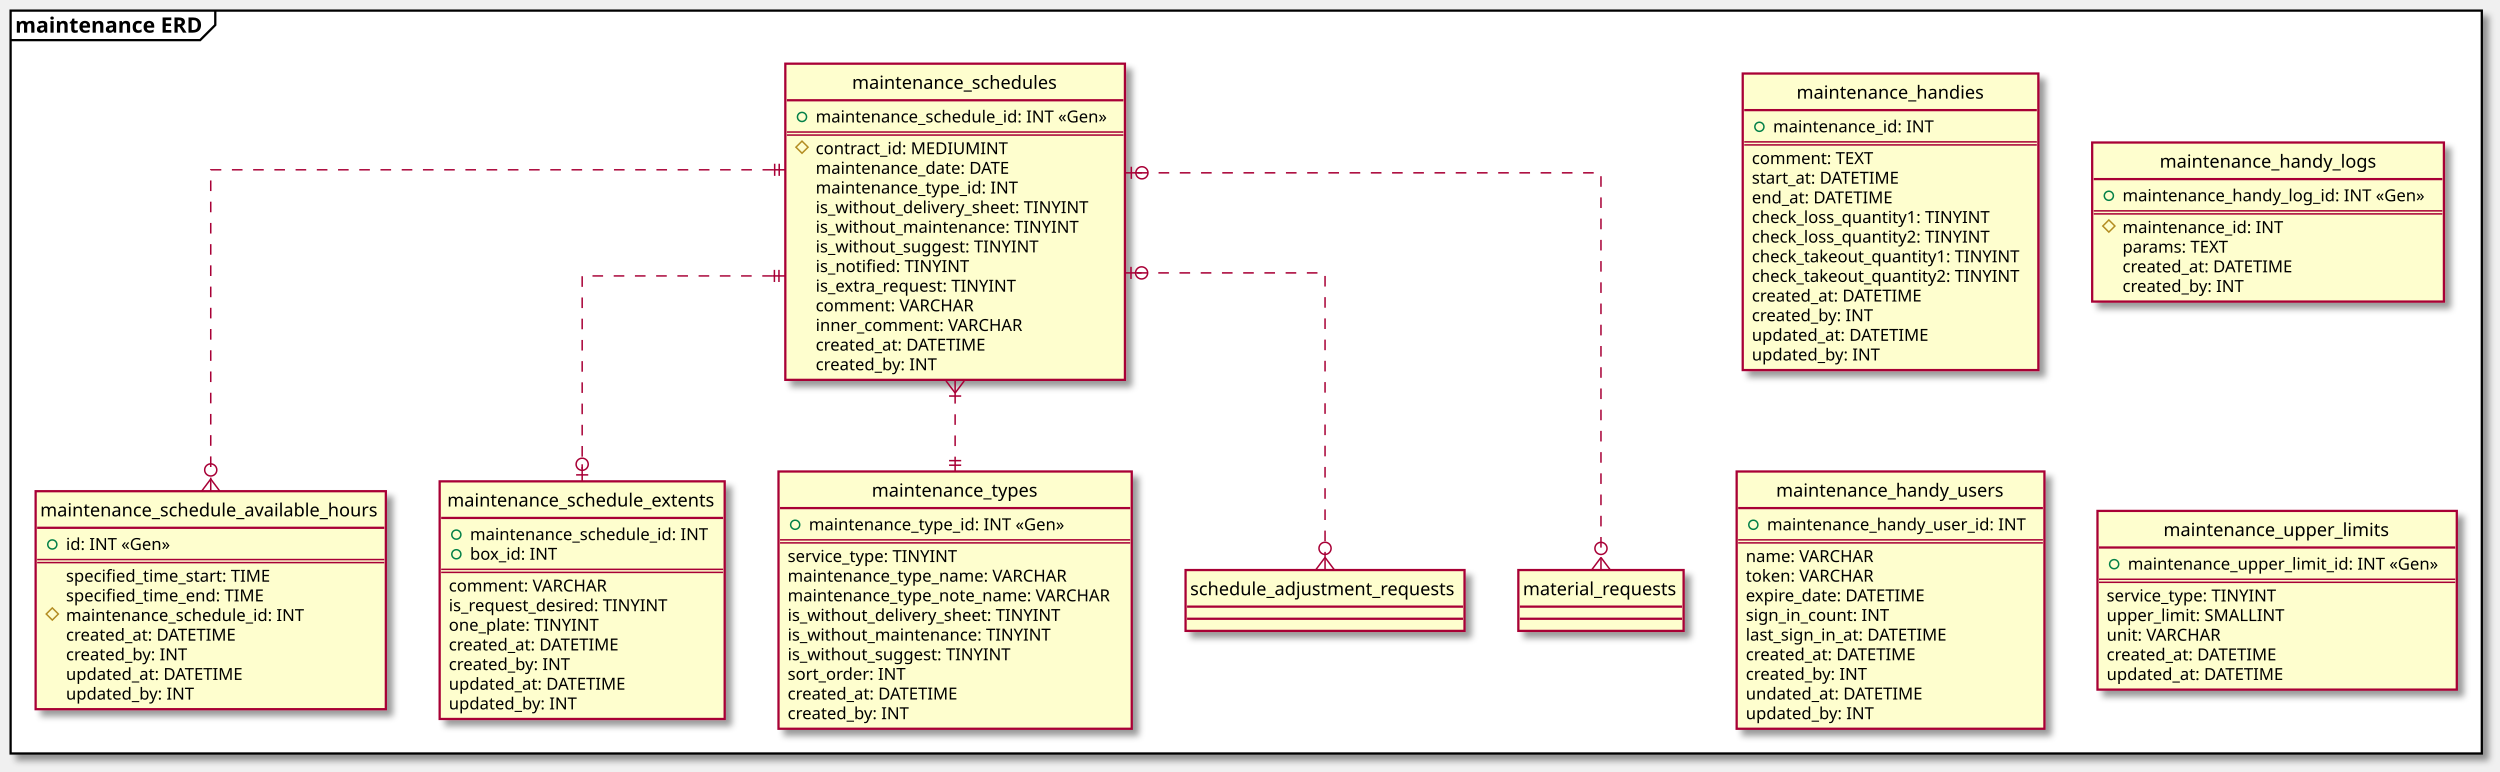
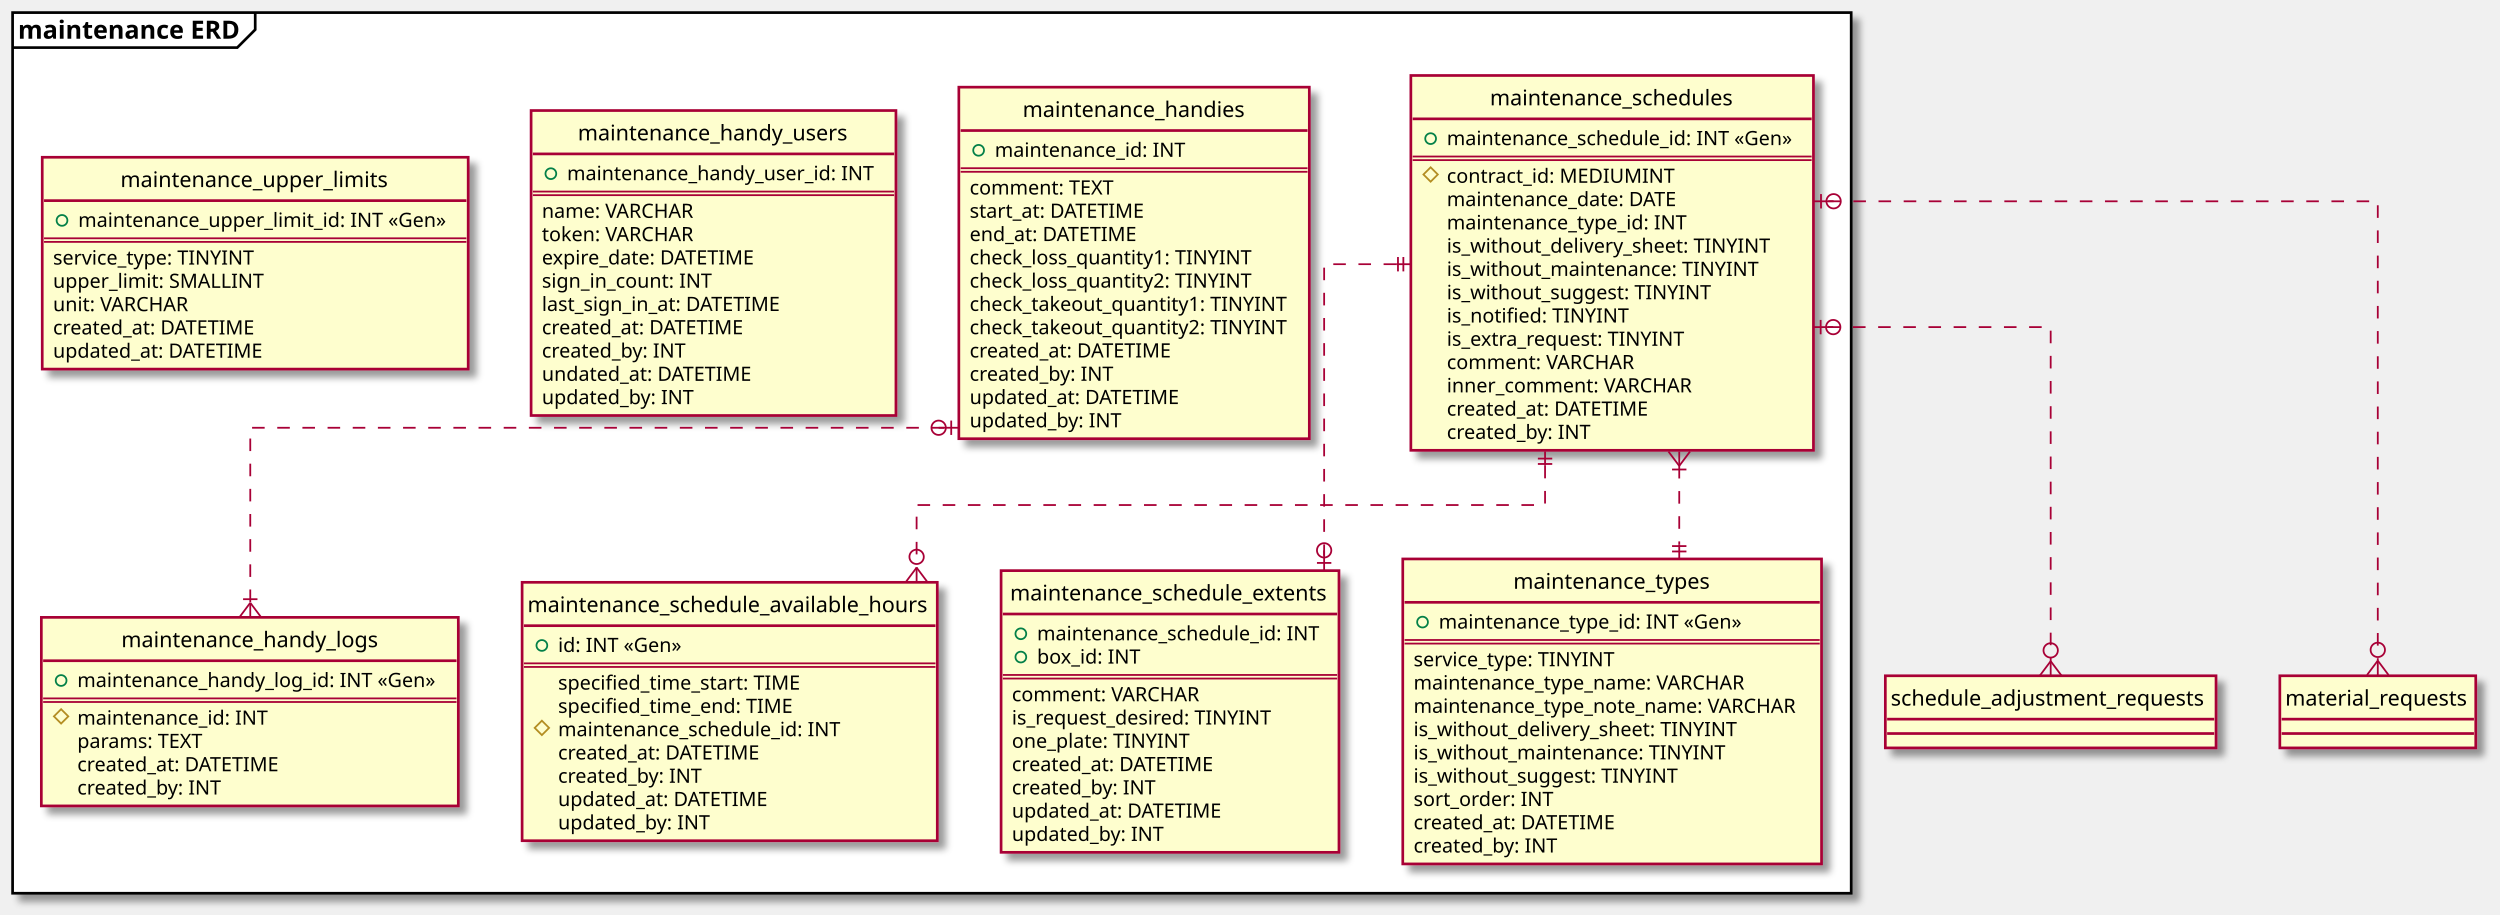
- <svg xmlns="http://www.w3.org/2000/svg" contentScriptType="application/ecmascript" contentStyleType="text/css" height="509px" preserveAspectRatio="none" style="width:1649px;height:509px;background:#FFFFFF;" version="1.1" viewBox="0 0 1649 509" width="1649px" zoomAndPan="magnify">
+ <svg xmlns="http://www.w3.org/2000/svg" contentScriptType="application/ecmascript" contentStyleType="text/css" height="509px" preserveAspectRatio="none" style="width:1391px;height:509px;background:#FFFFFF;" version="1.1" viewBox="0 0 1391 509" width="1391px" zoomAndPan="magnify">
  <defs>
-     <filter height="300%" id="fs1emuwehvktu" width="300%" x="-1" y="-1">
+     <filter height="300%" id="fajenxmzpxhr1" width="300%" x="-1" y="-1">
      <feGaussianBlur result="blurOut" stdDeviation="2.0" />
      <feColorMatrix in="blurOut" result="blurOut2" type="matrix" values="0 0 0 0 0 0 0 0 0 0 0 0 0 0 0 0 0 0 .4 0" />
      <feOffset dx="4.0" dy="4.0" in="blurOut2" result="blurOut3" />
      <feBlend in="SourceGraphic" in2="blurOut3" mode="normal" />
    </filter>
  </defs>
  <g>
-     <rect fill="#FFFFFF" filter="url(#fs1emuwehvktu)" height="490" style="stroke:#000000;stroke-width:1.5;" width="1630" x="7" y="7" />
+     <rect fill="#FFFFFF" filter="url(#fajenxmzpxhr1)" height="490" style="stroke:#000000;stroke-width:1.5;" width="1023" x="7" y="7" />
    <path d="M142,7 L142,16.488 L132,26.488 L7,26.488 " fill="none" style="stroke:#000000;stroke-width:1.5;" />
    <text fill="#000000" font-family="sans-serif" font-size="14" font-weight="bold" lengthAdjust="spacing" textLength="125" x="10" y="21.535">maintenance ERD</text>
-     <rect codeLine="9" fill="#FEFECE" filter="url(#fs1emuwehvktu)" height="208.549" id="maintenance_schedules" style="stroke:#A80036;stroke-width:1.5;" width="224" x="518" y="42" />
-     <text fill="#000000" font-family="sans-serif" font-size="12" lengthAdjust="spacing" textLength="136" x="562" y="58.602">maintenance_schedules</text>
-     <line style="stroke:#A80036;stroke-width:1.5;" x1="519" x2="741" y1="66.133" y2="66.133" />
-     <ellipse cx="529" cy="77.133" rx="3" ry="3" style="stroke:#038048;stroke-width:1.0;fill:none;" />
-     <text fill="#000000" font-family="sans-serif" font-size="11" lengthAdjust="spacing" textLength="198" x="538" y="80.768">maintenance_schedule_id: INT «Gen»</text>
-     <line style="stroke:#A80036;stroke-width:1.0;" x1="519" x2="741" y1="87.088" y2="87.088" />
-     <line style="stroke:#A80036;stroke-width:1.0;" x1="519" x2="741" y1="89.088" y2="89.088" />
-     <polygon fill="none" points="529,93.088,533,97.088,529,101.088,525,97.088" style="stroke:#B38D22;stroke-width:1.0;" />
-     <text fill="#000000" font-family="sans-serif" font-size="11" lengthAdjust="spacing" textLength="128" x="538" y="101.723">contract_id: MEDIUMINT</text>
-     <text fill="#000000" font-family="sans-serif" font-size="11" lengthAdjust="spacing" textLength="132" x="538" y="114.678">maintenance_date: DATE</text>
-     <text fill="#000000" font-family="sans-serif" font-size="11" lengthAdjust="spacing" textLength="137" x="538" y="127.633">maintenance_type_id: INT</text>
-     <text fill="#000000" font-family="sans-serif" font-size="11" lengthAdjust="spacing" textLength="187" x="538" y="140.588">is_without_delivery_sheet: TINYINT</text>
-     <text fill="#000000" font-family="sans-serif" font-size="11" lengthAdjust="spacing" textLength="178" x="538" y="153.543">is_without_maintenance: TINYINT</text>
-     <text fill="#000000" font-family="sans-serif" font-size="11" lengthAdjust="spacing" textLength="153" x="538" y="166.498">is_without_suggest: TINYINT</text>
-     <text fill="#000000" font-family="sans-serif" font-size="11" lengthAdjust="spacing" textLength="105" x="538" y="179.453">is_notified: TINYINT</text>
-     <text fill="#000000" font-family="sans-serif" font-size="11" lengthAdjust="spacing" textLength="139" x="538" y="192.408">is_extra_request: TINYINT</text>
-     <text fill="#000000" font-family="sans-serif" font-size="11" lengthAdjust="spacing" textLength="109" x="538" y="205.363">comment: VARCHAR</text>
-     <text fill="#000000" font-family="sans-serif" font-size="11" lengthAdjust="spacing" textLength="143" x="538" y="218.318">inner_comment: VARCHAR</text>
-     <text fill="#000000" font-family="sans-serif" font-size="11" lengthAdjust="spacing" textLength="116" x="538" y="231.273">created_at: DATETIME</text>
-     <text fill="#000000" font-family="sans-serif" font-size="11" lengthAdjust="spacing" textLength="83" x="538" y="244.228">created_by: INT</text>
-     <rect codeLine="25" fill="#FEFECE" filter="url(#fs1emuwehvktu)" height="143.773" id="maintenance_schedule_available_hours" style="stroke:#A80036;stroke-width:1.5;" width="231" x="23.5" y="324" />
-     <text fill="#000000" font-family="sans-serif" font-size="12" lengthAdjust="spacing" textLength="225" x="26.5" y="340.602">maintenance_schedule_available_hours</text>
-     <line style="stroke:#A80036;stroke-width:1.5;" x1="24.5" x2="253.5" y1="348.133" y2="348.133" />
-     <ellipse cx="34.5" cy="359.133" rx="3" ry="3" style="stroke:#038048;stroke-width:1.0;fill:none;" />
-     <text fill="#000000" font-family="sans-serif" font-size="11" lengthAdjust="spacing" textLength="70" x="43.5" y="362.768">id: INT «Gen»</text>
-     <line style="stroke:#A80036;stroke-width:1.0;" x1="24.5" x2="253.5" y1="369.088" y2="369.088" />
-     <line style="stroke:#A80036;stroke-width:1.0;" x1="24.5" x2="253.5" y1="371.088" y2="371.088" />
-     <text fill="#000000" font-family="sans-serif" font-size="11" lengthAdjust="spacing" textLength="139" x="43.5" y="383.723">specified_time_start: TIME</text>
-     <text fill="#000000" font-family="sans-serif" font-size="11" lengthAdjust="spacing" textLength="134" x="43.5" y="396.678">specified_time_end: TIME</text>
-     <polygon fill="none" points="34.5,400.998,38.5,404.998,34.5,408.998,30.5,404.998" style="stroke:#B38D22;stroke-width:1.0;" />
-     <text fill="#000000" font-family="sans-serif" font-size="11" lengthAdjust="spacing" textLength="162" x="43.5" y="409.633">maintenance_schedule_id: INT</text>
-     <text fill="#000000" font-family="sans-serif" font-size="11" lengthAdjust="spacing" textLength="116" x="43.5" y="422.588">created_at: DATETIME</text>
-     <text fill="#000000" font-family="sans-serif" font-size="11" lengthAdjust="spacing" textLength="83" x="43.5" y="435.543">created_by: INT</text>
-     <text fill="#000000" font-family="sans-serif" font-size="11" lengthAdjust="spacing" textLength="120" x="43.5" y="448.498">updated_at: DATETIME</text>
-     <text fill="#000000" font-family="sans-serif" font-size="11" lengthAdjust="spacing" textLength="87" x="43.5" y="461.453">updated_by: INT</text>
-     <rect codeLine="36" fill="#FEFECE" filter="url(#fs1emuwehvktu)" height="156.728" id="maintenance_schedule_extents" style="stroke:#A80036;stroke-width:1.5;" width="188" x="290" y="317.5" />
-     <text fill="#000000" font-family="sans-serif" font-size="12" lengthAdjust="spacing" textLength="178" x="295" y="334.102">maintenance_schedule_extents</text>
-     <line style="stroke:#A80036;stroke-width:1.5;" x1="291" x2="477" y1="341.633" y2="341.633" />
-     <ellipse cx="301" cy="352.633" rx="3" ry="3" style="stroke:#038048;stroke-width:1.0;fill:none;" />
-     <text fill="#000000" font-family="sans-serif" font-size="11" lengthAdjust="spacing" textLength="162" x="310" y="356.268">maintenance_schedule_id: INT</text>
-     <ellipse cx="301" cy="365.588" rx="3" ry="3" style="stroke:#038048;stroke-width:1.0;fill:none;" />
-     <text fill="#000000" font-family="sans-serif" font-size="11" lengthAdjust="spacing" textLength="61" x="310" y="369.223">box_id: INT</text>
-     <line style="stroke:#A80036;stroke-width:1.0;" x1="291" x2="477" y1="375.543" y2="375.543" />
-     <line style="stroke:#A80036;stroke-width:1.0;" x1="291" x2="477" y1="377.543" y2="377.543" />
-     <text fill="#000000" font-family="sans-serif" font-size="11" lengthAdjust="spacing" textLength="109" x="296" y="390.178">comment: VARCHAR</text>
-     <text fill="#000000" font-family="sans-serif" font-size="11" lengthAdjust="spacing" textLength="151" x="296" y="403.133">is_request_desired: TINYINT</text>
-     <text fill="#000000" font-family="sans-serif" font-size="11" lengthAdjust="spacing" textLength="101" x="296" y="416.088">one_plate: TINYINT</text>
-     <text fill="#000000" font-family="sans-serif" font-size="11" lengthAdjust="spacing" textLength="116" x="296" y="429.043">created_at: DATETIME</text>
-     <text fill="#000000" font-family="sans-serif" font-size="11" lengthAdjust="spacing" textLength="83" x="296" y="441.998">created_by: INT</text>
-     <text fill="#000000" font-family="sans-serif" font-size="11" lengthAdjust="spacing" textLength="120" x="296" y="454.953">updated_at: DATETIME</text>
-     <text fill="#000000" font-family="sans-serif" font-size="11" lengthAdjust="spacing" textLength="87" x="296" y="467.908">updated_by: INT</text>
-     <rect codeLine="48" fill="#FEFECE" filter="url(#fs1emuwehvktu)" height="195.594" id="maintenance_handies" style="stroke:#A80036;stroke-width:1.5;" width="195" x="1149.5" y="48.5" />
-     <text fill="#000000" font-family="sans-serif" font-size="12" lengthAdjust="spacing" textLength="124" x="1185" y="65.102">maintenance_handies</text>
-     <line style="stroke:#A80036;stroke-width:1.5;" x1="1150.5" x2="1343.5" y1="72.633" y2="72.633" />
-     <ellipse cx="1160.5" cy="83.633" rx="3" ry="3" style="stroke:#038048;stroke-width:1.0;fill:none;" />
-     <text fill="#000000" font-family="sans-serif" font-size="11" lengthAdjust="spacing" textLength="108" x="1169.5" y="87.268">maintenance_id: INT</text>
-     <line style="stroke:#A80036;stroke-width:1.0;" x1="1150.5" x2="1343.5" y1="93.588" y2="93.588" />
-     <line style="stroke:#A80036;stroke-width:1.0;" x1="1150.5" x2="1343.5" y1="95.588" y2="95.588" />
-     <text fill="#000000" font-family="sans-serif" font-size="11" lengthAdjust="spacing" textLength="83" x="1155.5" y="108.223">comment: TEXT</text>
-     <text fill="#000000" font-family="sans-serif" font-size="11" lengthAdjust="spacing" textLength="101" x="1155.5" y="121.178">start_at: DATETIME</text>
-     <text fill="#000000" font-family="sans-serif" font-size="11" lengthAdjust="spacing" textLength="96" x="1155.5" y="134.133">end_at: DATETIME</text>
-     <text fill="#000000" font-family="sans-serif" font-size="11" lengthAdjust="spacing" textLength="165" x="1155.5" y="147.088">check_loss_quantity1: TINYINT</text>
-     <text fill="#000000" font-family="sans-serif" font-size="11" lengthAdjust="spacing" textLength="165" x="1155.5" y="160.043">check_loss_quantity2: TINYINT</text>
-     <text fill="#000000" font-family="sans-serif" font-size="11" lengthAdjust="spacing" textLength="183" x="1155.5" y="172.998">check_takeout_quantity1: TINYINT</text>
-     <text fill="#000000" font-family="sans-serif" font-size="11" lengthAdjust="spacing" textLength="183" x="1155.5" y="185.953">check_takeout_quantity2: TINYINT</text>
-     <text fill="#000000" font-family="sans-serif" font-size="11" lengthAdjust="spacing" textLength="116" x="1155.5" y="198.908">created_at: DATETIME</text>
-     <text fill="#000000" font-family="sans-serif" font-size="11" lengthAdjust="spacing" textLength="83" x="1155.5" y="211.863">created_by: INT</text>
-     <text fill="#000000" font-family="sans-serif" font-size="11" lengthAdjust="spacing" textLength="120" x="1155.5" y="224.818">updated_at: DATETIME</text>
-     <text fill="#000000" font-family="sans-serif" font-size="11" lengthAdjust="spacing" textLength="87" x="1155.5" y="237.773">updated_by: INT</text>
-     <rect codeLine="63" fill="#FEFECE" filter="url(#fs1emuwehvktu)" height="104.908" id="maintenance_handy_logs" style="stroke:#A80036;stroke-width:1.5;" width="232" x="1380" y="94" />
-     <text fill="#000000" font-family="sans-serif" font-size="12" lengthAdjust="spacing" textLength="143" x="1424.5" y="110.602">maintenance_handy_logs</text>
-     <line style="stroke:#A80036;stroke-width:1.5;" x1="1381" x2="1611" y1="118.133" y2="118.133" />
-     <ellipse cx="1391" cy="129.133" rx="3" ry="3" style="stroke:#038048;stroke-width:1.0;fill:none;" />
-     <text fill="#000000" font-family="sans-serif" font-size="11" lengthAdjust="spacing" textLength="206" x="1400" y="132.768">maintenance_handy_log_id: INT «Gen»</text>
-     <line style="stroke:#A80036;stroke-width:1.0;" x1="1381" x2="1611" y1="139.088" y2="139.088" />
-     <line style="stroke:#A80036;stroke-width:1.0;" x1="1381" x2="1611" y1="141.088" y2="141.088" />
-     <polygon fill="none" points="1391,145.088,1395,149.088,1391,153.088,1387,149.088" style="stroke:#B38D22;stroke-width:1.0;" />
-     <text fill="#000000" font-family="sans-serif" font-size="11" lengthAdjust="spacing" textLength="108" x="1400" y="153.723">maintenance_id: INT</text>
-     <text fill="#000000" font-family="sans-serif" font-size="11" lengthAdjust="spacing" textLength="73" x="1400" y="166.678">params: TEXT</text>
-     <text fill="#000000" font-family="sans-serif" font-size="11" lengthAdjust="spacing" textLength="116" x="1400" y="179.633">created_at: DATETIME</text>
-     <text fill="#000000" font-family="sans-serif" font-size="11" lengthAdjust="spacing" textLength="83" x="1400" y="192.588">created_by: INT</text>
-     <rect codeLine="71" fill="#FEFECE" filter="url(#fs1emuwehvktu)" height="169.684" id="maintenance_handy_users" style="stroke:#A80036;stroke-width:1.5;" width="203" x="1145.5" y="311" />
-     <text fill="#000000" font-family="sans-serif" font-size="12" lengthAdjust="spacing" textLength="151" x="1171.5" y="327.602">maintenance_handy_users</text>
-     <line style="stroke:#A80036;stroke-width:1.5;" x1="1146.5" x2="1347.5" y1="335.133" y2="335.133" />
-     <ellipse cx="1156.5" cy="346.133" rx="3" ry="3" style="stroke:#038048;stroke-width:1.0;fill:none;" />
-     <text fill="#000000" font-family="sans-serif" font-size="11" lengthAdjust="spacing" textLength="177" x="1165.5" y="349.768">maintenance_handy_user_id: INT</text>
-     <line style="stroke:#A80036;stroke-width:1.0;" x1="1146.5" x2="1347.5" y1="356.088" y2="356.088" />
-     <line style="stroke:#A80036;stroke-width:1.0;" x1="1146.5" x2="1347.5" y1="358.088" y2="358.088" />
-     <text fill="#000000" font-family="sans-serif" font-size="11" lengthAdjust="spacing" textLength="88" x="1151.5" y="370.723">name: VARCHAR</text>
-     <text fill="#000000" font-family="sans-serif" font-size="11" lengthAdjust="spacing" textLength="89" x="1151.5" y="383.678">token: VARCHAR</text>
-     <text fill="#000000" font-family="sans-serif" font-size="11" lengthAdjust="spacing" textLength="123" x="1151.5" y="396.633">expire_date: DATETIME</text>
-     <text fill="#000000" font-family="sans-serif" font-size="11" lengthAdjust="spacing" textLength="100" x="1151.5" y="409.588">sign_in_count: INT</text>
-     <text fill="#000000" font-family="sans-serif" font-size="11" lengthAdjust="spacing" textLength="140" x="1151.5" y="422.543">last_sign_in_at: DATETIME</text>
-     <text fill="#000000" font-family="sans-serif" font-size="11" lengthAdjust="spacing" textLength="116" x="1151.5" y="435.498">created_at: DATETIME</text>
-     <text fill="#000000" font-family="sans-serif" font-size="11" lengthAdjust="spacing" textLength="83" x="1151.5" y="448.453">created_by: INT</text>
-     <text fill="#000000" font-family="sans-serif" font-size="11" lengthAdjust="spacing" textLength="120" x="1151.5" y="461.408">undated_at: DATETIME</text>
-     <text fill="#000000" font-family="sans-serif" font-size="11" lengthAdjust="spacing" textLength="87" x="1151.5" y="474.363">updated_by: INT</text>
-     <rect codeLine="84" fill="#FEFECE" filter="url(#fs1emuwehvktu)" height="169.684" id="maintenance_types" style="stroke:#A80036;stroke-width:1.5;" width="233" x="513.5" y="311" />
-     <text fill="#000000" font-family="sans-serif" font-size="12" lengthAdjust="spacing" textLength="110" x="575" y="327.602">maintenance_types</text>
-     <line style="stroke:#A80036;stroke-width:1.5;" x1="514.5" x2="745.5" y1="335.133" y2="335.133" />
-     <ellipse cx="524.5" cy="346.133" rx="3" ry="3" style="stroke:#038048;stroke-width:1.0;fill:none;" />
-     <text fill="#000000" font-family="sans-serif" font-size="11" lengthAdjust="spacing" textLength="173" x="533.5" y="349.768">maintenance_type_id: INT «Gen»</text>
-     <line style="stroke:#A80036;stroke-width:1.0;" x1="514.5" x2="745.5" y1="356.088" y2="356.088" />
-     <line style="stroke:#A80036;stroke-width:1.0;" x1="514.5" x2="745.5" y1="358.088" y2="358.088" />
-     <text fill="#000000" font-family="sans-serif" font-size="11" lengthAdjust="spacing" textLength="116" x="519.5" y="370.723">service_type: TINYINT</text>
-     <text fill="#000000" font-family="sans-serif" font-size="11" lengthAdjust="spacing" textLength="191" x="519.5" y="383.678">maintenance_type_name: VARCHAR</text>
-     <text fill="#000000" font-family="sans-serif" font-size="11" lengthAdjust="spacing" textLength="221" x="519.5" y="396.633">maintenance_type_note_name: VARCHAR</text>
-     <text fill="#000000" font-family="sans-serif" font-size="11" lengthAdjust="spacing" textLength="187" x="519.5" y="409.588">is_without_delivery_sheet: TINYINT</text>
-     <text fill="#000000" font-family="sans-serif" font-size="11" lengthAdjust="spacing" textLength="178" x="519.5" y="422.543">is_without_maintenance: TINYINT</text>
-     <text fill="#000000" font-family="sans-serif" font-size="11" lengthAdjust="spacing" textLength="153" x="519.5" y="435.498">is_without_suggest: TINYINT</text>
-     <text fill="#000000" font-family="sans-serif" font-size="11" lengthAdjust="spacing" textLength="82" x="519.5" y="448.453">sort_order: INT</text>
-     <text fill="#000000" font-family="sans-serif" font-size="11" lengthAdjust="spacing" textLength="116" x="519.5" y="461.408">created_at: DATETIME</text>
-     <text fill="#000000" font-family="sans-serif" font-size="11" lengthAdjust="spacing" textLength="83" x="519.5" y="474.363">created_by: INT</text>
-     <rect codeLine="97" fill="#FEFECE" filter="url(#fs1emuwehvktu)" height="117.863" id="maintenance_upper_limits" style="stroke:#A80036;stroke-width:1.5;" width="237" x="1383.5" y="337" />
-     <text fill="#000000" font-family="sans-serif" font-size="12" lengthAdjust="spacing" textLength="150" x="1427" y="353.602">maintenance_upper_limits</text>
-     <line style="stroke:#A80036;stroke-width:1.5;" x1="1384.5" x2="1619.5" y1="361.133" y2="361.133" />
-     <ellipse cx="1394.5" cy="372.133" rx="3" ry="3" style="stroke:#038048;stroke-width:1.0;fill:none;" />
-     <text fill="#000000" font-family="sans-serif" font-size="11" lengthAdjust="spacing" textLength="211" x="1403.5" y="375.768">maintenance_upper_limit_id: INT «Gen»</text>
-     <line style="stroke:#A80036;stroke-width:1.0;" x1="1384.5" x2="1619.5" y1="382.088" y2="382.088" />
-     <line style="stroke:#A80036;stroke-width:1.0;" x1="1384.5" x2="1619.5" y1="384.088" y2="384.088" />
-     <text fill="#000000" font-family="sans-serif" font-size="11" lengthAdjust="spacing" textLength="116" x="1389.5" y="396.723">service_type: TINYINT</text>
-     <text fill="#000000" font-family="sans-serif" font-size="11" lengthAdjust="spacing" textLength="120" x="1389.5" y="409.678">upper_limit: SMALLINT</text>
-     <text fill="#000000" font-family="sans-serif" font-size="11" lengthAdjust="spacing" textLength="80" x="1389.5" y="422.633">unit: VARCHAR</text>
-     <text fill="#000000" font-family="sans-serif" font-size="11" lengthAdjust="spacing" textLength="116" x="1389.5" y="435.588">created_at: DATETIME</text>
-     <text fill="#000000" font-family="sans-serif" font-size="11" lengthAdjust="spacing" textLength="120" x="1389.5" y="448.543">updated_at: DATETIME</text>
-     <rect fill="#FEFECE" filter="url(#fs1emuwehvktu)" height="40.133" id="schedule_adjustment_requests" style="stroke:#A80036;stroke-width:1.5;" width="184" x="782" y="376" />
-     <text fill="#000000" font-family="sans-serif" font-size="12" lengthAdjust="spacing" textLength="178" x="785" y="392.602">schedule_adjustment_requests</text>
-     <line style="stroke:#A80036;stroke-width:1.5;" x1="783" x2="965" y1="400.133" y2="400.133" />
-     <line style="stroke:#A80036;stroke-width:1.5;" x1="783" x2="965" y1="408.133" y2="408.133" />
-     <rect fill="#FEFECE" filter="url(#fs1emuwehvktu)" height="40.133" id="material_requests" style="stroke:#A80036;stroke-width:1.5;" width="109" x="1001.5" y="376" />
-     <text fill="#000000" font-family="sans-serif" font-size="12" lengthAdjust="spacing" textLength="103" x="1004.5" y="392.602">material_requests</text>
-     <line style="stroke:#A80036;stroke-width:1.5;" x1="1002.5" x2="1109.5" y1="400.133" y2="400.133" />
-     <line style="stroke:#A80036;stroke-width:1.5;" x1="1002.5" x2="1109.5" y1="408.133" y2="408.133" />
-     <path codeLine="106" d="M750,180 C750,180 874,180 874,180 C874,180 874,367.68 874,367.68 " fill="none" id="maintenance_schedules-schedule_adjustment_requests" style="stroke:#A80036;stroke-width:1.0;stroke-dasharray:7.0,7.0;" />
-     <line style="stroke:#A80036;stroke-width:1.0;" x1="874" x2="880" y1="367.68" y2="375.68" />
-     <line style="stroke:#A80036;stroke-width:1.0;" x1="874" x2="868" y1="367.68" y2="375.68" />
-     <line style="stroke:#A80036;stroke-width:1.0;" x1="874" x2="874" y1="367.68" y2="375.68" />
-     <ellipse cx="874" cy="361.68" rx="4" ry="4" style="stroke:#A80036;stroke-width:1.0;fill:none;" />
-     <line style="stroke:#A80036;stroke-width:1.0;fill:none;" x1="753" x2="742" y1="180" y2="180" />
-     <ellipse cx="753" cy="180" rx="4" ry="4" style="stroke:#A80036;stroke-width:1.0;fill:none;" />
-     <line style="stroke:#A80036;stroke-width:1.0;fill:none;" x1="746" x2="746" y1="184" y2="176" />
-     <path codeLine="107" d="M509.97,112 C509.97,112 139,112 139,112 C139,112 139,315.97 139,315.97 " fill="none" id="maintenance_schedules-maintenance_schedule_available_hours" style="stroke:#A80036;stroke-width:1.0;stroke-dasharray:7.0,7.0;" />
-     <line style="stroke:#A80036;stroke-width:1.0;" x1="139" x2="145" y1="315.97" y2="323.97" />
-     <line style="stroke:#A80036;stroke-width:1.0;" x1="139" x2="133" y1="315.97" y2="323.97" />
-     <line style="stroke:#A80036;stroke-width:1.0;" x1="139" x2="139" y1="315.97" y2="323.97" />
-     <ellipse cx="139" cy="309.97" rx="4" ry="4" style="stroke:#A80036;stroke-width:1.0;fill:none;" />
-     <line style="stroke:#A80036;stroke-width:1.0;fill:none;" x1="513.97" x2="513.97" y1="108" y2="116" />
-     <line style="stroke:#A80036;stroke-width:1.0;fill:none;" x1="510.97" x2="510.97" y1="108" y2="116" />
-     <line style="stroke:#A80036;stroke-width:1.0;fill:none;" x1="509.97" x2="517.97" y1="112" y2="112" />
-     <path codeLine="108" d="M509.8,182 C509.8,182 384,182 384,182 C384,182 384,309.23 384,309.23 " fill="none" id="maintenance_schedules-maintenance_schedule_extents" style="stroke:#A80036;stroke-width:1.0;stroke-dasharray:7.0,7.0;" />
-     <line style="stroke:#A80036;stroke-width:1.0;" x1="384" x2="384" y1="306.23" y2="317.23" />
-     <ellipse cx="384" cy="306.23" rx="4" ry="4" style="stroke:#A80036;stroke-width:1.0;fill:none;" />
-     <line style="stroke:#A80036;stroke-width:1.0;fill:none;" x1="388" x2="380" y1="313.23" y2="313.23" />
-     <line style="stroke:#A80036;stroke-width:1.0;fill:none;" x1="513.8" x2="513.8" y1="178" y2="186" />
-     <line style="stroke:#A80036;stroke-width:1.0;fill:none;" x1="510.8" x2="510.8" y1="178" y2="186" />
-     <line style="stroke:#A80036;stroke-width:1.0;fill:none;" x1="509.8" x2="517.8" y1="182" y2="182" />
-     <path codeLine="109" d="M630,259.23 C630,259.23 630,302.84 630,302.84 " fill="none" id="maintenance_schedules-maintenance_types" style="stroke:#A80036;stroke-width:1.0;stroke-dasharray:7.0,7.0;" />
-     <line style="stroke:#A80036;stroke-width:1.0;" x1="634" x2="626" y1="306.84" y2="306.84" />
-     <line style="stroke:#A80036;stroke-width:1.0;" x1="634" x2="626" y1="303.84" y2="303.84" />
-     <line style="stroke:#A80036;stroke-width:1.0;" x1="630" x2="630" y1="302.84" y2="310.84" />
-     <line style="stroke:#A80036;stroke-width:1.0;" x1="630" x2="624" y1="259.23" y2="251.23" />
-     <line style="stroke:#A80036;stroke-width:1.0;" x1="630" x2="636" y1="259.23" y2="251.23" />
-     <line style="stroke:#A80036;stroke-width:1.0;" x1="630" x2="630" y1="259.23" y2="251.23" />
-     <line style="stroke:#A80036;stroke-width:1.0;" x1="626" x2="634" y1="261.23" y2="261.23" />
-     <path codeLine="110" d="M750.21,114 C750.21,114 1056,114 1056,114 C1056,114 1056,367.72 1056,367.72 " fill="none" id="maintenance_schedules-material_requests" style="stroke:#A80036;stroke-width:1.0;stroke-dasharray:7.0,7.0;" />
-     <line style="stroke:#A80036;stroke-width:1.0;" x1="1056" x2="1062" y1="367.72" y2="375.72" />
-     <line style="stroke:#A80036;stroke-width:1.0;" x1="1056" x2="1050" y1="367.72" y2="375.72" />
-     <line style="stroke:#A80036;stroke-width:1.0;" x1="1056" x2="1056" y1="367.72" y2="375.72" />
-     <ellipse cx="1056" cy="361.72" rx="4" ry="4" style="stroke:#A80036;stroke-width:1.0;fill:none;" />
-     <line style="stroke:#A80036;stroke-width:1.0;fill:none;" x1="753.21" x2="742.21" y1="113.98" y2="114" />
-     <ellipse cx="753.21" cy="113.98" rx="4" ry="4" style="stroke:#A80036;stroke-width:1.0;fill:none;" />
-     <line style="stroke:#A80036;stroke-width:1.0;fill:none;" x1="746.217" x2="746.203" y1="117.993" y2="109.993" />
+     <rect codeLine="9" fill="#FEFECE" filter="url(#fajenxmzpxhr1)" height="208.549" id="maintenance_schedules" style="stroke:#A80036;stroke-width:1.5;" width="224" x="785" y="42" />
+     <text fill="#000000" font-family="sans-serif" font-size="12" lengthAdjust="spacing" textLength="136" x="829" y="58.602">maintenance_schedules</text>
+     <line style="stroke:#A80036;stroke-width:1.5;" x1="786" x2="1008" y1="66.133" y2="66.133" />
+     <ellipse cx="796" cy="77.133" rx="3" ry="3" style="stroke:#038048;stroke-width:1.0;fill:none;" />
+     <text fill="#000000" font-family="sans-serif" font-size="11" lengthAdjust="spacing" textLength="198" x="805" y="80.768">maintenance_schedule_id: INT «Gen»</text>
+     <line style="stroke:#A80036;stroke-width:1.0;" x1="786" x2="1008" y1="87.088" y2="87.088" />
+     <line style="stroke:#A80036;stroke-width:1.0;" x1="786" x2="1008" y1="89.088" y2="89.088" />
+     <polygon fill="none" points="796,93.088,800,97.088,796,101.088,792,97.088" style="stroke:#B38D22;stroke-width:1.0;" />
+     <text fill="#000000" font-family="sans-serif" font-size="11" lengthAdjust="spacing" textLength="128" x="805" y="101.723">contract_id: MEDIUMINT</text>
+     <text fill="#000000" font-family="sans-serif" font-size="11" lengthAdjust="spacing" textLength="132" x="805" y="114.678">maintenance_date: DATE</text>
+     <text fill="#000000" font-family="sans-serif" font-size="11" lengthAdjust="spacing" textLength="137" x="805" y="127.633">maintenance_type_id: INT</text>
+     <text fill="#000000" font-family="sans-serif" font-size="11" lengthAdjust="spacing" textLength="187" x="805" y="140.588">is_without_delivery_sheet: TINYINT</text>
+     <text fill="#000000" font-family="sans-serif" font-size="11" lengthAdjust="spacing" textLength="178" x="805" y="153.543">is_without_maintenance: TINYINT</text>
+     <text fill="#000000" font-family="sans-serif" font-size="11" lengthAdjust="spacing" textLength="153" x="805" y="166.498">is_without_suggest: TINYINT</text>
+     <text fill="#000000" font-family="sans-serif" font-size="11" lengthAdjust="spacing" textLength="105" x="805" y="179.453">is_notified: TINYINT</text>
+     <text fill="#000000" font-family="sans-serif" font-size="11" lengthAdjust="spacing" textLength="139" x="805" y="192.408">is_extra_request: TINYINT</text>
+     <text fill="#000000" font-family="sans-serif" font-size="11" lengthAdjust="spacing" textLength="109" x="805" y="205.363">comment: VARCHAR</text>
+     <text fill="#000000" font-family="sans-serif" font-size="11" lengthAdjust="spacing" textLength="143" x="805" y="218.318">inner_comment: VARCHAR</text>
+     <text fill="#000000" font-family="sans-serif" font-size="11" lengthAdjust="spacing" textLength="116" x="805" y="231.273">created_at: DATETIME</text>
+     <text fill="#000000" font-family="sans-serif" font-size="11" lengthAdjust="spacing" textLength="83" x="805" y="244.228">created_by: INT</text>
+     <rect codeLine="25" fill="#FEFECE" filter="url(#fajenxmzpxhr1)" height="143.773" id="maintenance_schedule_available_hours" style="stroke:#A80036;stroke-width:1.5;" width="231" x="290.5" y="324" />
+     <text fill="#000000" font-family="sans-serif" font-size="12" lengthAdjust="spacing" textLength="225" x="293.5" y="340.602">maintenance_schedule_available_hours</text>
+     <line style="stroke:#A80036;stroke-width:1.5;" x1="291.5" x2="520.5" y1="348.133" y2="348.133" />
+     <ellipse cx="301.5" cy="359.133" rx="3" ry="3" style="stroke:#038048;stroke-width:1.0;fill:none;" />
+     <text fill="#000000" font-family="sans-serif" font-size="11" lengthAdjust="spacing" textLength="70" x="310.5" y="362.768">id: INT «Gen»</text>
+     <line style="stroke:#A80036;stroke-width:1.0;" x1="291.5" x2="520.5" y1="369.088" y2="369.088" />
+     <line style="stroke:#A80036;stroke-width:1.0;" x1="291.5" x2="520.5" y1="371.088" y2="371.088" />
+     <text fill="#000000" font-family="sans-serif" font-size="11" lengthAdjust="spacing" textLength="139" x="310.5" y="383.723">specified_time_start: TIME</text>
+     <text fill="#000000" font-family="sans-serif" font-size="11" lengthAdjust="spacing" textLength="134" x="310.5" y="396.678">specified_time_end: TIME</text>
+     <polygon fill="none" points="301.5,400.998,305.5,404.998,301.5,408.998,297.5,404.998" style="stroke:#B38D22;stroke-width:1.0;" />
+     <text fill="#000000" font-family="sans-serif" font-size="11" lengthAdjust="spacing" textLength="162" x="310.5" y="409.633">maintenance_schedule_id: INT</text>
+     <text fill="#000000" font-family="sans-serif" font-size="11" lengthAdjust="spacing" textLength="116" x="310.5" y="422.588">created_at: DATETIME</text>
+     <text fill="#000000" font-family="sans-serif" font-size="11" lengthAdjust="spacing" textLength="83" x="310.5" y="435.543">created_by: INT</text>
+     <text fill="#000000" font-family="sans-serif" font-size="11" lengthAdjust="spacing" textLength="120" x="310.5" y="448.498">updated_at: DATETIME</text>
+     <text fill="#000000" font-family="sans-serif" font-size="11" lengthAdjust="spacing" textLength="87" x="310.5" y="461.453">updated_by: INT</text>
+     <rect codeLine="36" fill="#FEFECE" filter="url(#fajenxmzpxhr1)" height="156.728" id="maintenance_schedule_extents" style="stroke:#A80036;stroke-width:1.5;" width="188" x="557" y="317.5" />
+     <text fill="#000000" font-family="sans-serif" font-size="12" lengthAdjust="spacing" textLength="178" x="562" y="334.102">maintenance_schedule_extents</text>
+     <line style="stroke:#A80036;stroke-width:1.5;" x1="558" x2="744" y1="341.633" y2="341.633" />
+     <ellipse cx="568" cy="352.633" rx="3" ry="3" style="stroke:#038048;stroke-width:1.0;fill:none;" />
+     <text fill="#000000" font-family="sans-serif" font-size="11" lengthAdjust="spacing" textLength="162" x="577" y="356.268">maintenance_schedule_id: INT</text>
+     <ellipse cx="568" cy="365.588" rx="3" ry="3" style="stroke:#038048;stroke-width:1.0;fill:none;" />
+     <text fill="#000000" font-family="sans-serif" font-size="11" lengthAdjust="spacing" textLength="61" x="577" y="369.223">box_id: INT</text>
+     <line style="stroke:#A80036;stroke-width:1.0;" x1="558" x2="744" y1="375.543" y2="375.543" />
+     <line style="stroke:#A80036;stroke-width:1.0;" x1="558" x2="744" y1="377.543" y2="377.543" />
+     <text fill="#000000" font-family="sans-serif" font-size="11" lengthAdjust="spacing" textLength="109" x="563" y="390.178">comment: VARCHAR</text>
+     <text fill="#000000" font-family="sans-serif" font-size="11" lengthAdjust="spacing" textLength="151" x="563" y="403.133">is_request_desired: TINYINT</text>
+     <text fill="#000000" font-family="sans-serif" font-size="11" lengthAdjust="spacing" textLength="101" x="563" y="416.088">one_plate: TINYINT</text>
+     <text fill="#000000" font-family="sans-serif" font-size="11" lengthAdjust="spacing" textLength="116" x="563" y="429.043">created_at: DATETIME</text>
+     <text fill="#000000" font-family="sans-serif" font-size="11" lengthAdjust="spacing" textLength="83" x="563" y="441.998">created_by: INT</text>
+     <text fill="#000000" font-family="sans-serif" font-size="11" lengthAdjust="spacing" textLength="120" x="563" y="454.953">updated_at: DATETIME</text>
+     <text fill="#000000" font-family="sans-serif" font-size="11" lengthAdjust="spacing" textLength="87" x="563" y="467.908">updated_by: INT</text>
+     <rect codeLine="48" fill="#FEFECE" filter="url(#fajenxmzpxhr1)" height="195.594" id="maintenance_handies" style="stroke:#A80036;stroke-width:1.5;" width="195" x="533.5" y="48.5" />
+     <text fill="#000000" font-family="sans-serif" font-size="12" lengthAdjust="spacing" textLength="124" x="569" y="65.102">maintenance_handies</text>
+     <line style="stroke:#A80036;stroke-width:1.5;" x1="534.5" x2="727.5" y1="72.633" y2="72.633" />
+     <ellipse cx="544.5" cy="83.633" rx="3" ry="3" style="stroke:#038048;stroke-width:1.0;fill:none;" />
+     <text fill="#000000" font-family="sans-serif" font-size="11" lengthAdjust="spacing" textLength="108" x="553.5" y="87.268">maintenance_id: INT</text>
+     <line style="stroke:#A80036;stroke-width:1.0;" x1="534.5" x2="727.5" y1="93.588" y2="93.588" />
+     <line style="stroke:#A80036;stroke-width:1.0;" x1="534.5" x2="727.5" y1="95.588" y2="95.588" />
+     <text fill="#000000" font-family="sans-serif" font-size="11" lengthAdjust="spacing" textLength="83" x="539.5" y="108.223">comment: TEXT</text>
+     <text fill="#000000" font-family="sans-serif" font-size="11" lengthAdjust="spacing" textLength="101" x="539.5" y="121.178">start_at: DATETIME</text>
+     <text fill="#000000" font-family="sans-serif" font-size="11" lengthAdjust="spacing" textLength="96" x="539.5" y="134.133">end_at: DATETIME</text>
+     <text fill="#000000" font-family="sans-serif" font-size="11" lengthAdjust="spacing" textLength="165" x="539.5" y="147.088">check_loss_quantity1: TINYINT</text>
+     <text fill="#000000" font-family="sans-serif" font-size="11" lengthAdjust="spacing" textLength="165" x="539.5" y="160.043">check_loss_quantity2: TINYINT</text>
+     <text fill="#000000" font-family="sans-serif" font-size="11" lengthAdjust="spacing" textLength="183" x="539.5" y="172.998">check_takeout_quantity1: TINYINT</text>
+     <text fill="#000000" font-family="sans-serif" font-size="11" lengthAdjust="spacing" textLength="183" x="539.5" y="185.953">check_takeout_quantity2: TINYINT</text>
+     <text fill="#000000" font-family="sans-serif" font-size="11" lengthAdjust="spacing" textLength="116" x="539.5" y="198.908">created_at: DATETIME</text>
+     <text fill="#000000" font-family="sans-serif" font-size="11" lengthAdjust="spacing" textLength="83" x="539.5" y="211.863">created_by: INT</text>
+     <text fill="#000000" font-family="sans-serif" font-size="11" lengthAdjust="spacing" textLength="120" x="539.5" y="224.818">updated_at: DATETIME</text>
+     <text fill="#000000" font-family="sans-serif" font-size="11" lengthAdjust="spacing" textLength="87" x="539.5" y="237.773">updated_by: INT</text>
+     <rect codeLine="63" fill="#FEFECE" filter="url(#fajenxmzpxhr1)" height="104.908" id="maintenance_handy_logs" style="stroke:#A80036;stroke-width:1.5;" width="232" x="23" y="343.5" />
+     <text fill="#000000" font-family="sans-serif" font-size="12" lengthAdjust="spacing" textLength="143" x="67.5" y="360.102">maintenance_handy_logs</text>
+     <line style="stroke:#A80036;stroke-width:1.5;" x1="24" x2="254" y1="367.633" y2="367.633" />
+     <ellipse cx="34" cy="378.633" rx="3" ry="3" style="stroke:#038048;stroke-width:1.0;fill:none;" />
+     <text fill="#000000" font-family="sans-serif" font-size="11" lengthAdjust="spacing" textLength="206" x="43" y="382.268">maintenance_handy_log_id: INT «Gen»</text>
+     <line style="stroke:#A80036;stroke-width:1.0;" x1="24" x2="254" y1="388.588" y2="388.588" />
+     <line style="stroke:#A80036;stroke-width:1.0;" x1="24" x2="254" y1="390.588" y2="390.588" />
+     <polygon fill="none" points="34,394.588,38,398.588,34,402.588,30,398.588" style="stroke:#B38D22;stroke-width:1.0;" />
+     <text fill="#000000" font-family="sans-serif" font-size="11" lengthAdjust="spacing" textLength="108" x="43" y="403.223">maintenance_id: INT</text>
+     <text fill="#000000" font-family="sans-serif" font-size="11" lengthAdjust="spacing" textLength="73" x="43" y="416.178">params: TEXT</text>
+     <text fill="#000000" font-family="sans-serif" font-size="11" lengthAdjust="spacing" textLength="116" x="43" y="429.133">created_at: DATETIME</text>
+     <text fill="#000000" font-family="sans-serif" font-size="11" lengthAdjust="spacing" textLength="83" x="43" y="442.088">created_by: INT</text>
+     <rect codeLine="71" fill="#FEFECE" filter="url(#fajenxmzpxhr1)" height="169.684" id="maintenance_handy_users" style="stroke:#A80036;stroke-width:1.5;" width="203" x="295.5" y="61.5" />
+     <text fill="#000000" font-family="sans-serif" font-size="12" lengthAdjust="spacing" textLength="151" x="321.5" y="78.102">maintenance_handy_users</text>
+     <line style="stroke:#A80036;stroke-width:1.5;" x1="296.5" x2="497.5" y1="85.633" y2="85.633" />
+     <ellipse cx="306.5" cy="96.633" rx="3" ry="3" style="stroke:#038048;stroke-width:1.0;fill:none;" />
+     <text fill="#000000" font-family="sans-serif" font-size="11" lengthAdjust="spacing" textLength="177" x="315.5" y="100.268">maintenance_handy_user_id: INT</text>
+     <line style="stroke:#A80036;stroke-width:1.0;" x1="296.5" x2="497.5" y1="106.588" y2="106.588" />
+     <line style="stroke:#A80036;stroke-width:1.0;" x1="296.5" x2="497.5" y1="108.588" y2="108.588" />
+     <text fill="#000000" font-family="sans-serif" font-size="11" lengthAdjust="spacing" textLength="88" x="301.5" y="121.223">name: VARCHAR</text>
+     <text fill="#000000" font-family="sans-serif" font-size="11" lengthAdjust="spacing" textLength="89" x="301.5" y="134.178">token: VARCHAR</text>
+     <text fill="#000000" font-family="sans-serif" font-size="11" lengthAdjust="spacing" textLength="123" x="301.5" y="147.133">expire_date: DATETIME</text>
+     <text fill="#000000" font-family="sans-serif" font-size="11" lengthAdjust="spacing" textLength="100" x="301.5" y="160.088">sign_in_count: INT</text>
+     <text fill="#000000" font-family="sans-serif" font-size="11" lengthAdjust="spacing" textLength="140" x="301.5" y="173.043">last_sign_in_at: DATETIME</text>
+     <text fill="#000000" font-family="sans-serif" font-size="11" lengthAdjust="spacing" textLength="116" x="301.5" y="185.998">created_at: DATETIME</text>
+     <text fill="#000000" font-family="sans-serif" font-size="11" lengthAdjust="spacing" textLength="83" x="301.5" y="198.953">created_by: INT</text>
+     <text fill="#000000" font-family="sans-serif" font-size="11" lengthAdjust="spacing" textLength="120" x="301.5" y="211.908">undated_at: DATETIME</text>
+     <text fill="#000000" font-family="sans-serif" font-size="11" lengthAdjust="spacing" textLength="87" x="301.5" y="224.863">updated_by: INT</text>
+     <rect codeLine="84" fill="#FEFECE" filter="url(#fajenxmzpxhr1)" height="169.684" id="maintenance_types" style="stroke:#A80036;stroke-width:1.5;" width="233" x="780.5" y="311" />
+     <text fill="#000000" font-family="sans-serif" font-size="12" lengthAdjust="spacing" textLength="110" x="842" y="327.602">maintenance_types</text>
+     <line style="stroke:#A80036;stroke-width:1.5;" x1="781.5" x2="1012.5" y1="335.133" y2="335.133" />
+     <ellipse cx="791.5" cy="346.133" rx="3" ry="3" style="stroke:#038048;stroke-width:1.0;fill:none;" />
+     <text fill="#000000" font-family="sans-serif" font-size="11" lengthAdjust="spacing" textLength="173" x="800.5" y="349.768">maintenance_type_id: INT «Gen»</text>
+     <line style="stroke:#A80036;stroke-width:1.0;" x1="781.5" x2="1012.5" y1="356.088" y2="356.088" />
+     <line style="stroke:#A80036;stroke-width:1.0;" x1="781.5" x2="1012.5" y1="358.088" y2="358.088" />
+     <text fill="#000000" font-family="sans-serif" font-size="11" lengthAdjust="spacing" textLength="116" x="786.5" y="370.723">service_type: TINYINT</text>
+     <text fill="#000000" font-family="sans-serif" font-size="11" lengthAdjust="spacing" textLength="191" x="786.5" y="383.678">maintenance_type_name: VARCHAR</text>
+     <text fill="#000000" font-family="sans-serif" font-size="11" lengthAdjust="spacing" textLength="221" x="786.5" y="396.633">maintenance_type_note_name: VARCHAR</text>
+     <text fill="#000000" font-family="sans-serif" font-size="11" lengthAdjust="spacing" textLength="187" x="786.5" y="409.588">is_without_delivery_sheet: TINYINT</text>
+     <text fill="#000000" font-family="sans-serif" font-size="11" lengthAdjust="spacing" textLength="178" x="786.5" y="422.543">is_without_maintenance: TINYINT</text>
+     <text fill="#000000" font-family="sans-serif" font-size="11" lengthAdjust="spacing" textLength="153" x="786.5" y="435.498">is_without_suggest: TINYINT</text>
+     <text fill="#000000" font-family="sans-serif" font-size="11" lengthAdjust="spacing" textLength="82" x="786.5" y="448.453">sort_order: INT</text>
+     <text fill="#000000" font-family="sans-serif" font-size="11" lengthAdjust="spacing" textLength="116" x="786.5" y="461.408">created_at: DATETIME</text>
+     <text fill="#000000" font-family="sans-serif" font-size="11" lengthAdjust="spacing" textLength="83" x="786.5" y="474.363">created_by: INT</text>
+     <rect codeLine="97" fill="#FEFECE" filter="url(#fajenxmzpxhr1)" height="117.863" id="maintenance_upper_limits" style="stroke:#A80036;stroke-width:1.5;" width="237" x="23.5" y="87.5" />
+     <text fill="#000000" font-family="sans-serif" font-size="12" lengthAdjust="spacing" textLength="150" x="67" y="104.102">maintenance_upper_limits</text>
+     <line style="stroke:#A80036;stroke-width:1.5;" x1="24.5" x2="259.5" y1="111.633" y2="111.633" />
+     <ellipse cx="34.5" cy="122.633" rx="3" ry="3" style="stroke:#038048;stroke-width:1.0;fill:none;" />
+     <text fill="#000000" font-family="sans-serif" font-size="11" lengthAdjust="spacing" textLength="211" x="43.5" y="126.268">maintenance_upper_limit_id: INT «Gen»</text>
+     <line style="stroke:#A80036;stroke-width:1.0;" x1="24.5" x2="259.5" y1="132.588" y2="132.588" />
+     <line style="stroke:#A80036;stroke-width:1.0;" x1="24.5" x2="259.5" y1="134.588" y2="134.588" />
+     <text fill="#000000" font-family="sans-serif" font-size="11" lengthAdjust="spacing" textLength="116" x="29.5" y="147.223">service_type: TINYINT</text>
+     <text fill="#000000" font-family="sans-serif" font-size="11" lengthAdjust="spacing" textLength="120" x="29.5" y="160.178">upper_limit: SMALLINT</text>
+     <text fill="#000000" font-family="sans-serif" font-size="11" lengthAdjust="spacing" textLength="80" x="29.5" y="173.133">unit: VARCHAR</text>
+     <text fill="#000000" font-family="sans-serif" font-size="11" lengthAdjust="spacing" textLength="116" x="29.5" y="186.088">created_at: DATETIME</text>
+     <text fill="#000000" font-family="sans-serif" font-size="11" lengthAdjust="spacing" textLength="120" x="29.5" y="199.043">updated_at: DATETIME</text>
+     <rect fill="#FEFECE" filter="url(#fajenxmzpxhr1)" height="40.133" id="schedule_adjustment_requests" style="stroke:#A80036;stroke-width:1.5;" width="184" x="1049" y="376" />
+     <text fill="#000000" font-family="sans-serif" font-size="12" lengthAdjust="spacing" textLength="178" x="1052" y="392.602">schedule_adjustment_requests</text>
+     <line style="stroke:#A80036;stroke-width:1.5;" x1="1050" x2="1232" y1="400.133" y2="400.133" />
+     <line style="stroke:#A80036;stroke-width:1.5;" x1="1050" x2="1232" y1="408.133" y2="408.133" />
+     <rect fill="#FEFECE" filter="url(#fajenxmzpxhr1)" height="40.133" id="material_requests" style="stroke:#A80036;stroke-width:1.5;" width="109" x="1268.5" y="376" />
+     <text fill="#000000" font-family="sans-serif" font-size="12" lengthAdjust="spacing" textLength="103" x="1271.5" y="392.602">material_requests</text>
+     <line style="stroke:#A80036;stroke-width:1.5;" x1="1269.5" x2="1376.5" y1="400.133" y2="400.133" />
+     <line style="stroke:#A80036;stroke-width:1.5;" x1="1269.5" x2="1376.5" y1="408.133" y2="408.133" />
+     <path codeLine="106" d="M859.67,259.15 C859.67,259.15 859.67,281 859.67,281 C859.67,281 510,281 510,281 C510,281 510,315.82 510,315.82 " fill="none" id="maintenance_schedules-maintenance_schedule_available_hours" style="stroke:#A80036;stroke-width:1.0;stroke-dasharray:7.0,7.0;" />
+     <line style="stroke:#A80036;stroke-width:1.0;" x1="510" x2="516" y1="315.82" y2="323.82" />
+     <line style="stroke:#A80036;stroke-width:1.0;" x1="510" x2="504" y1="315.82" y2="323.82" />
+     <line style="stroke:#A80036;stroke-width:1.0;" x1="510" x2="510" y1="315.82" y2="323.82" />
+     <ellipse cx="510" cy="309.82" rx="4" ry="4" style="stroke:#A80036;stroke-width:1.0;fill:none;" />
+     <line style="stroke:#A80036;stroke-width:1.0;fill:none;" x1="855.67" x2="863.67" y1="255.15" y2="255.15" />
+     <line style="stroke:#A80036;stroke-width:1.0;fill:none;" x1="855.67" x2="863.67" y1="258.15" y2="258.15" />
+     <line style="stroke:#A80036;stroke-width:1.0;fill:none;" x1="859.67" x2="859.67" y1="259.15" y2="251.15" />
+     <path codeLine="107" d="M776.83,147 C776.83,147 736.75,147 736.75,147 C736.75,147 736.75,309.21 736.75,309.21 " fill="none" id="maintenance_schedules-maintenance_schedule_extents" style="stroke:#A80036;stroke-width:1.0;stroke-dasharray:7.0,7.0;" />
+     <line style="stroke:#A80036;stroke-width:1.0;" x1="736.75" x2="736.75" y1="306.21" y2="317.21" />
+     <ellipse cx="736.75" cy="306.21" rx="4" ry="4" style="stroke:#A80036;stroke-width:1.0;fill:none;" />
+     <line style="stroke:#A80036;stroke-width:1.0;fill:none;" x1="740.75" x2="732.75" y1="313.21" y2="313.21" />
+     <line style="stroke:#A80036;stroke-width:1.0;fill:none;" x1="780.83" x2="780.83" y1="143" y2="151" />
+     <line style="stroke:#A80036;stroke-width:1.0;fill:none;" x1="777.83" x2="777.83" y1="143" y2="151" />
+     <line style="stroke:#A80036;stroke-width:1.0;fill:none;" x1="776.83" x2="784.83" y1="147" y2="147" />
+     <path codeLine="108" d="M934.33,259.23 C934.33,259.23 934.33,302.84 934.33,302.84 " fill="none" id="maintenance_schedules-maintenance_types" style="stroke:#A80036;stroke-width:1.0;stroke-dasharray:7.0,7.0;" />
+     <line style="stroke:#A80036;stroke-width:1.0;" x1="938.33" x2="930.33" y1="306.84" y2="306.84" />
+     <line style="stroke:#A80036;stroke-width:1.0;" x1="938.33" x2="930.33" y1="303.84" y2="303.84" />
+     <line style="stroke:#A80036;stroke-width:1.0;" x1="934.33" x2="934.33" y1="302.84" y2="310.84" />
+     <line style="stroke:#A80036;stroke-width:1.0;" x1="934.33" x2="928.33" y1="259.23" y2="251.23" />
+     <line style="stroke:#A80036;stroke-width:1.0;" x1="934.33" x2="940.33" y1="259.23" y2="251.23" />
+     <line style="stroke:#A80036;stroke-width:1.0;" x1="934.33" x2="934.33" y1="259.23" y2="251.23" />
+     <line style="stroke:#A80036;stroke-width:1.0;" x1="930.33" x2="938.33" y1="261.23" y2="261.23" />
+     <path codeLine="109" d="M525.26,238 C525.26,238 139.25,238 139.25,238 C139.25,238 139.25,335.39 139.25,335.39 " fill="none" id="maintenance_handies-maintenance_handy_logs" style="stroke:#A80036;stroke-width:1.0;stroke-dasharray:7.0,7.0;" />
+     <line style="stroke:#A80036;stroke-width:1.0;" x1="139.25" x2="145.25" y1="335.39" y2="343.39" />
+     <line style="stroke:#A80036;stroke-width:1.0;" x1="139.25" x2="133.25" y1="335.39" y2="343.39" />
+     <line style="stroke:#A80036;stroke-width:1.0;" x1="139.25" x2="139.25" y1="335.39" y2="343.39" />
+     <line style="stroke:#A80036;stroke-width:1.0;" x1="143.25" x2="135.25" y1="333.39" y2="333.39" />
+     <line style="stroke:#A80036;stroke-width:1.0;" x1="522.26" x2="533.26" y1="238" y2="238" />
+     <ellipse cx="522.26" cy="238" rx="4" ry="4" style="stroke:#A80036;stroke-width:1.0;fill:none;" />
+     <line style="stroke:#A80036;stroke-width:1.0;fill:none;" x1="529.26" x2="529.26" y1="234" y2="242" />
+     <path codeLine="111" d="M1017,182 C1017,182 1141,182 1141,182 C1141,182 1141,367.87 1141,367.87 " fill="none" id="maintenance_schedules-schedule_adjustment_requests" style="stroke:#A80036;stroke-width:1.0;stroke-dasharray:7.0,7.0;" />
+     <line style="stroke:#A80036;stroke-width:1.0;" x1="1141" x2="1147" y1="367.87" y2="375.87" />
+     <line style="stroke:#A80036;stroke-width:1.0;" x1="1141" x2="1135" y1="367.87" y2="375.87" />
+     <line style="stroke:#A80036;stroke-width:1.0;" x1="1141" x2="1141" y1="367.87" y2="375.87" />
+     <ellipse cx="1141" cy="361.87" rx="4" ry="4" style="stroke:#A80036;stroke-width:1.0;fill:none;" />
+     <line style="stroke:#A80036;stroke-width:1.0;fill:none;" x1="1020" x2="1009" y1="182" y2="182" />
+     <ellipse cx="1020" cy="182" rx="4" ry="4" style="stroke:#A80036;stroke-width:1.0;fill:none;" />
+     <line style="stroke:#A80036;stroke-width:1.0;fill:none;" x1="1013" x2="1013" y1="186" y2="178" />
+     <path codeLine="112" d="M1017.21,112 C1017.21,112 1323,112 1323,112 C1323,112 1323,367.58 1323,367.58 " fill="none" id="maintenance_schedules-material_requests" style="stroke:#A80036;stroke-width:1.0;stroke-dasharray:7.0,7.0;" />
+     <line style="stroke:#A80036;stroke-width:1.0;" x1="1323" x2="1329" y1="367.58" y2="375.58" />
+     <line style="stroke:#A80036;stroke-width:1.0;" x1="1323" x2="1317" y1="367.58" y2="375.58" />
+     <line style="stroke:#A80036;stroke-width:1.0;" x1="1323" x2="1323" y1="367.58" y2="375.58" />
+     <ellipse cx="1323" cy="361.58" rx="4" ry="4" style="stroke:#A80036;stroke-width:1.0;fill:none;" />
+     <line style="stroke:#A80036;stroke-width:1.0;fill:none;" x1="1020.21" x2="1009.21" y1="111.98" y2="112" />
+     <ellipse cx="1020.21" cy="111.98" rx="4" ry="4" style="stroke:#A80036;stroke-width:1.0;fill:none;" />
+     <line style="stroke:#A80036;stroke-width:1.0;fill:none;" x1="1013.217" x2="1013.203" y1="115.993" y2="107.993" />
  </g>
</svg>
